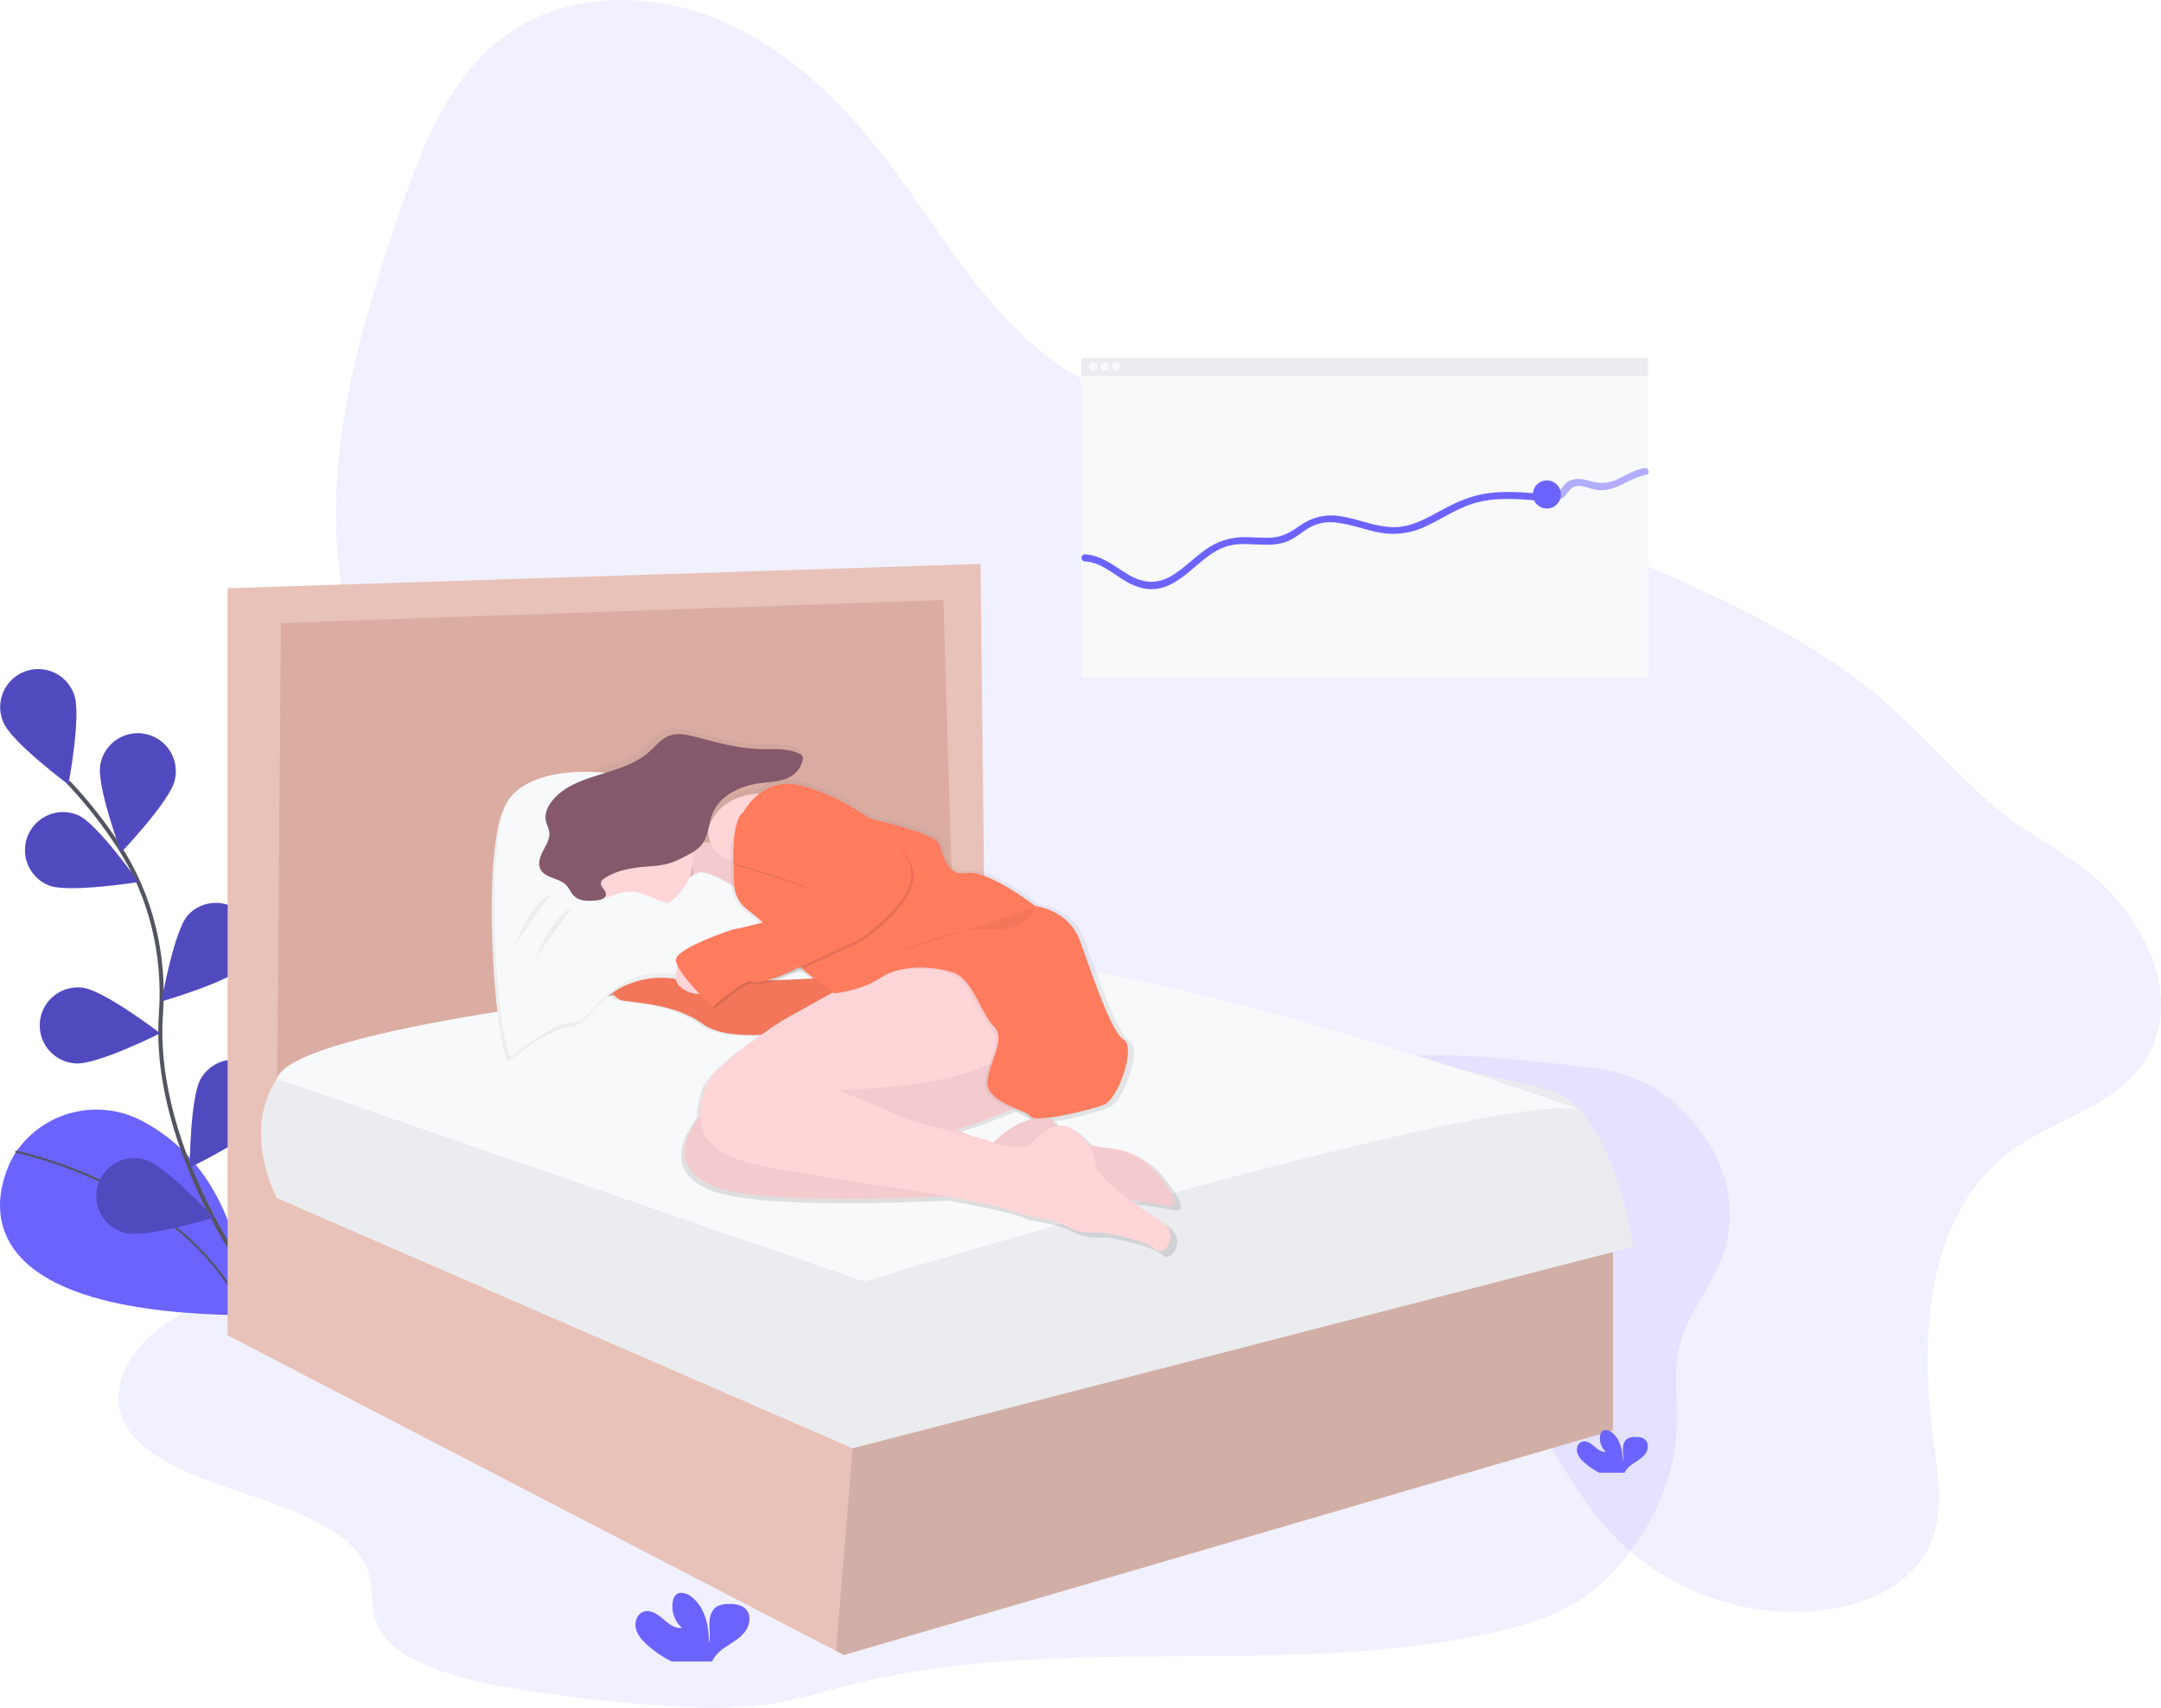
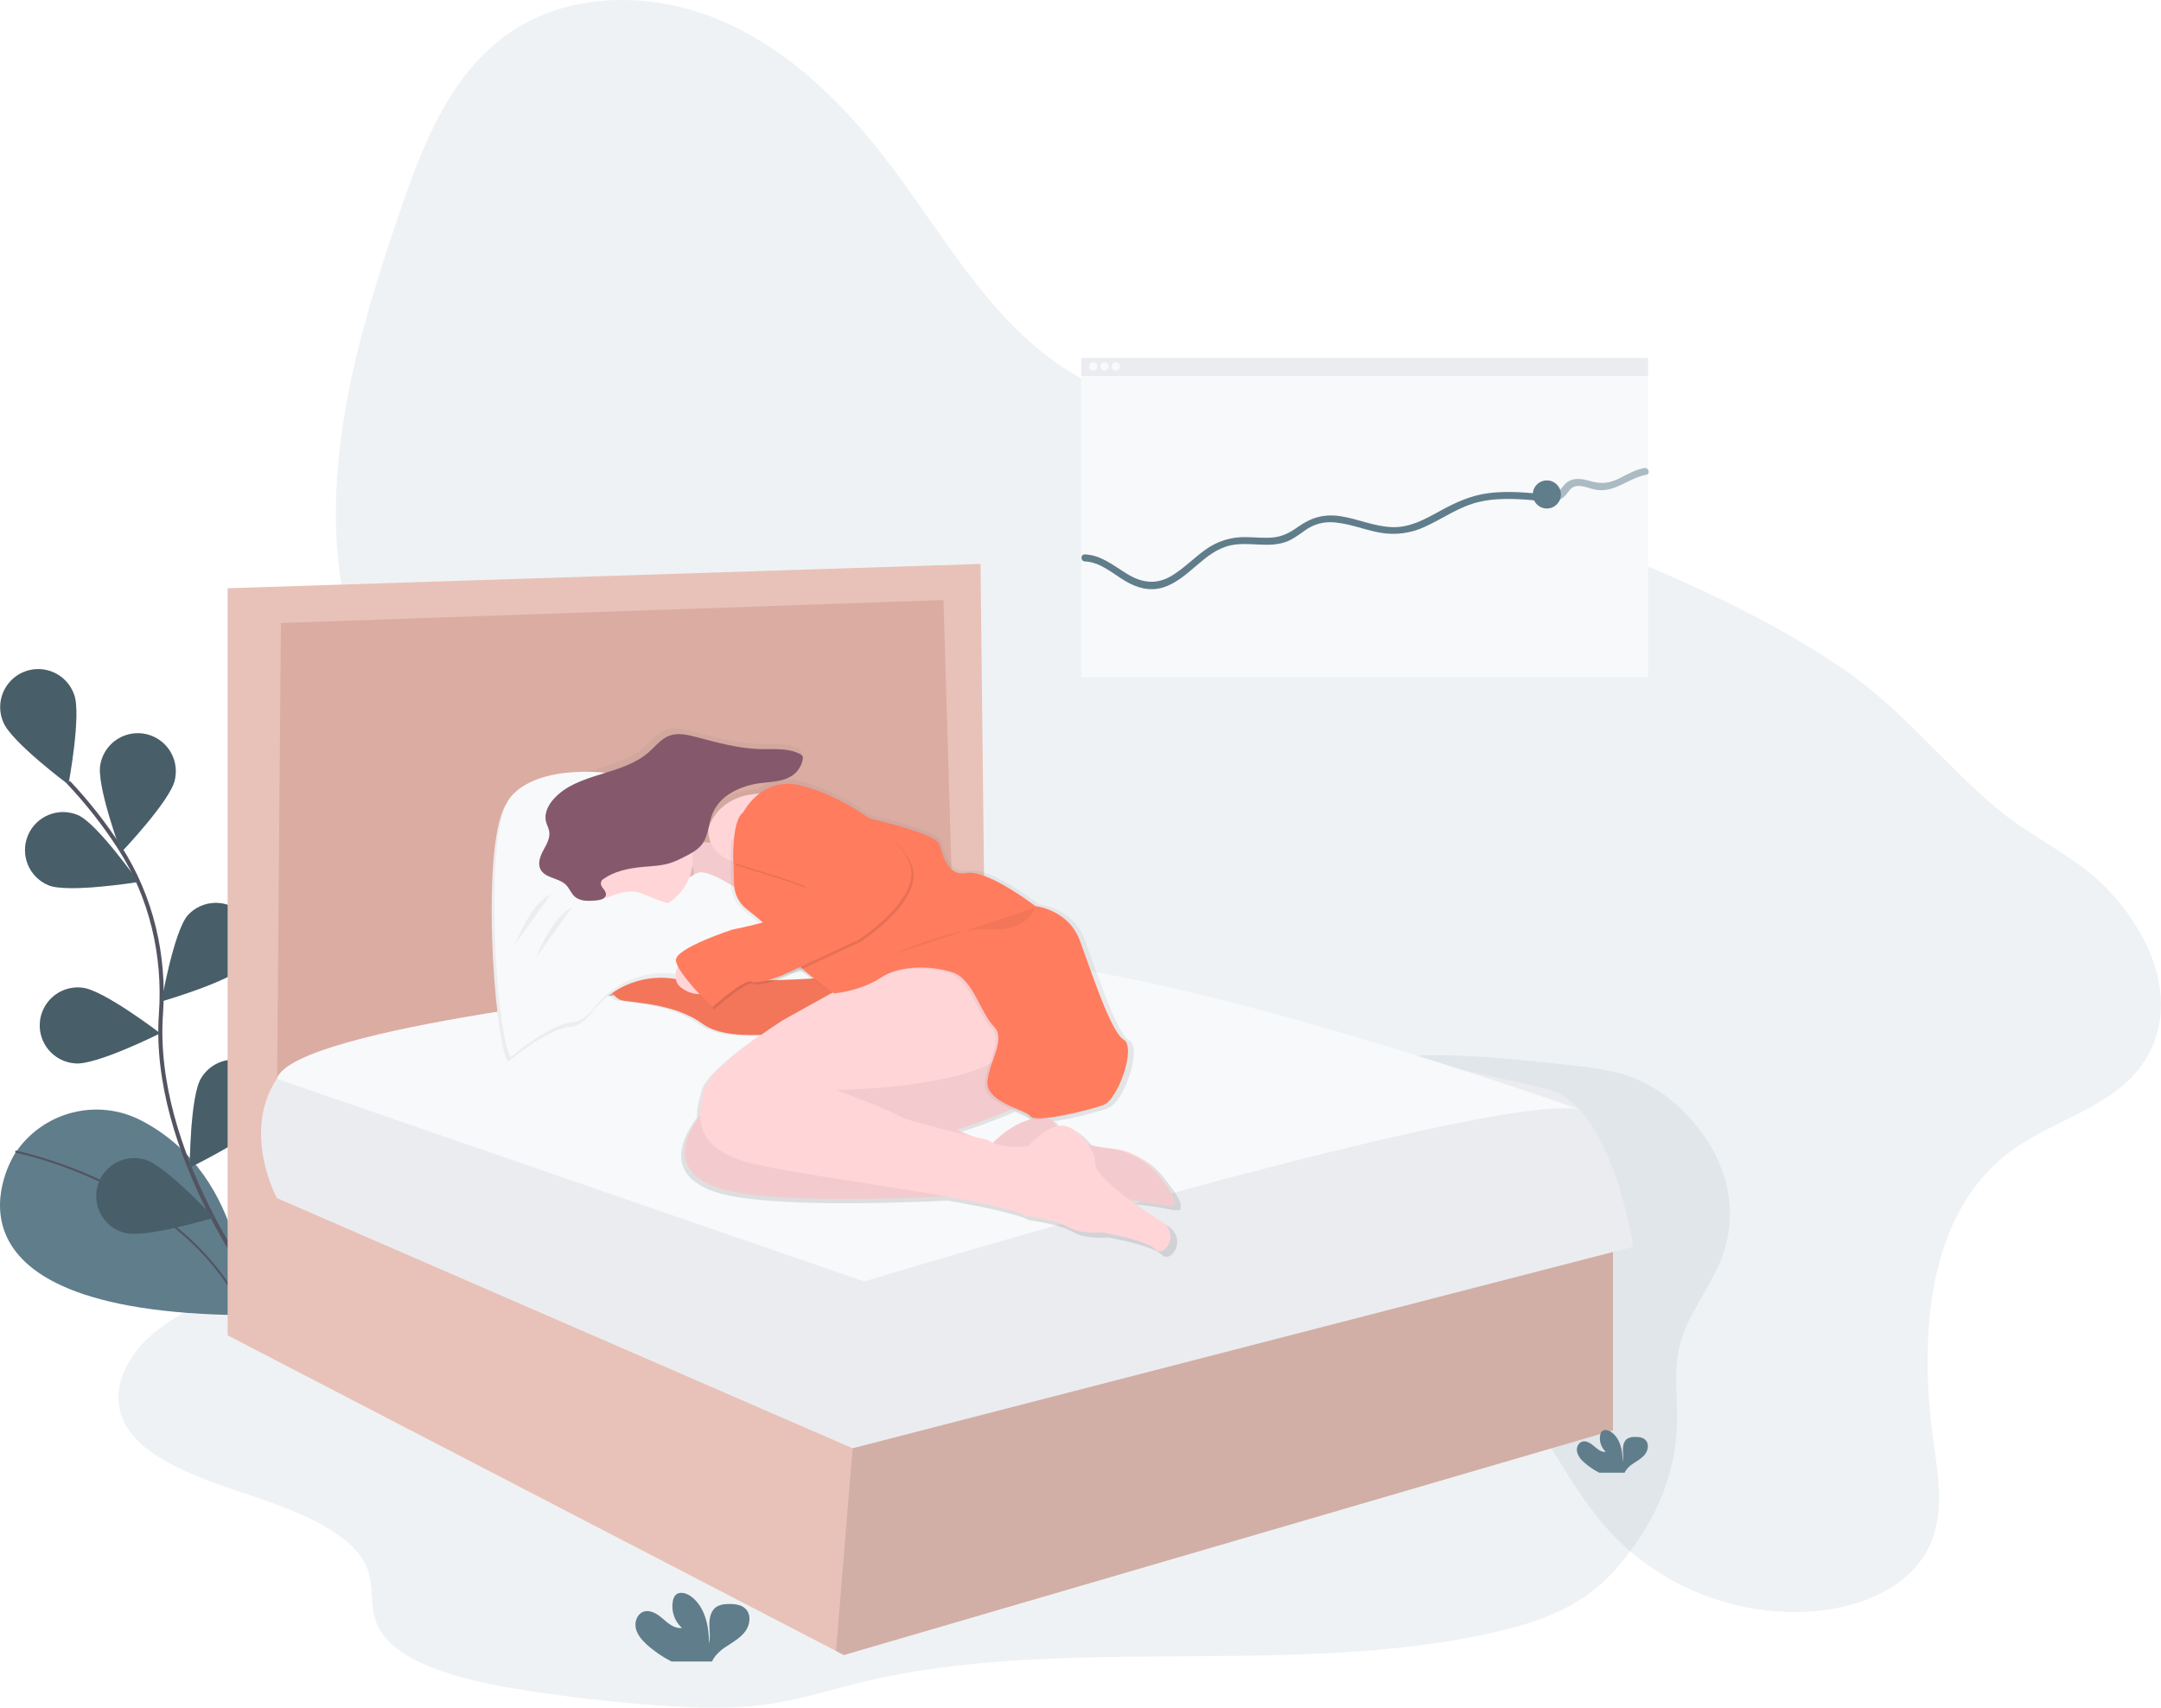
<svg xmlns="http://www.w3.org/2000/svg" id="d6147fb8-5a87-4dd3-b5f0-ace64eac798a" data-name="Layer 1" width="1057.21" height="835.54" viewBox="0 0 1057.21 835.54">
  <defs>
    <linearGradient id="4cde2cde-bd85-47c9-bab2-0e38d604e335" x1="490.54" y1="647.1" x2="490.54" y2="388.67" gradientUnits="userSpaceOnUse">
      <stop offset="0" stop-color="gray" stop-opacity="0.25" />
      <stop offset="0.54" stop-color="gray" stop-opacity="0.12" />
      <stop offset="1" stop-color="gray" stop-opacity="0.1" />
    </linearGradient>
  </defs>
-   <path d="M1055.08,595.45c-41.32,30.7-44.88,91-37.78,142,2.38,17.07,5.37,35.26-1.84,50.91-8.82,19.14-30.7,28.94-51.61,31.61-38.11,4.86-78.19-9.65-104.35-37.79-22.61-24.32-34.61-57.13-57.9-80.8-39-39.61-100.67-45.42-156-40.45-39.15,3.51-82.7,10.08-114.31-13.29-22.24-16.45-33-44.7-35.6-72.24-1.24-13.3-1-27.25-7-39.16-3.59-7.08-9.19-12.94-15.13-18.21-54.24-48.11-137.93-53-189.44-104-34.79-34.45-49.19-85.52-48.4-134.47s15.19-96.6,31-143c11.21-32.94,24.7-67.7,53.14-87.74C349.87,27.63,391.51,28,425.23,42.76s60.54,41.94,82.63,71.38c27.61,36.8,50.85,79.6,90.85,102.33C626,232,657.87,236.21,688.46,243c51.13,11.33,100.2,30.35,148.83,49.8,46.56,18.61,93.31,37.88,134.85,66,29.4,19.87,49.92,47,76.71,69.36,17.46,14.57,38.52,23,54.24,39.78,19.36,20.67,33.91,51.43,20,79C1109.89,573.13,1077,579.15,1055.08,595.45Z" transform="translate(-71.39 -32.23)" fill="#6c63ff" opacity="0.1" />
+   <path d="M1055.08,595.45c-41.32,30.7-44.88,91-37.78,142,2.38,17.07,5.37,35.26-1.84,50.91-8.82,19.14-30.7,28.94-51.61,31.61-38.11,4.86-78.19-9.65-104.35-37.79-22.61-24.32-34.61-57.13-57.9-80.8-39-39.61-100.67-45.42-156-40.45-39.15,3.51-82.7,10.08-114.31-13.29-22.24-16.45-33-44.7-35.6-72.24-1.24-13.3-1-27.25-7-39.16-3.59-7.08-9.19-12.94-15.13-18.21-54.24-48.11-137.93-53-189.44-104-34.79-34.45-49.19-85.52-48.4-134.47s15.19-96.6,31-143c11.21-32.94,24.7-67.7,53.14-87.74C349.87,27.63,391.51,28,425.23,42.76s60.54,41.94,82.63,71.38c27.61,36.8,50.85,79.6,90.85,102.33C626,232,657.87,236.21,688.46,243c51.13,11.33,100.2,30.35,148.83,49.8,46.56,18.61,93.31,37.88,134.85,66,29.4,19.87,49.92,47,76.71,69.36,17.46,14.57,38.52,23,54.24,39.78,19.36,20.67,33.91,51.43,20,79C1109.89,573.13,1077,579.15,1055.08,595.45Z" transform="translate(-71.39 -32.23)" fill="#607d8b" opacity="0.1" />
  <rect x="528.94" y="175.15" width="277.37" height="8.95" fill="#ebecf0" />
  <rect x="528.94" y="184.1" width="277.37" height="147.29" fill="#f8f9fa" />
-   <path d="M875.84,261.21c-4.28.77-8,2.9-11.8,4.83-5,2.54-8.93,3.18-14.42,1.61-3.42-1-7.28-1.86-10.61-.09-4.2,2.23-4.68,8.19-10.81,6.31-2.12-.65-3,2.67-.91,3.32a9.51,9.51,0,0,0,10.16-2.81c1.86-2.19,2.64-4.33,6-4.41,2.61-.06,5.07,1,7.56,1.64,9.89,2.42,16.58-5.43,25.74-7.08C878.93,264.13,878,260.82,875.84,261.21Z" transform="translate(-71.39 -32.23)" fill="#6c63ff" opacity="0.5" />
-   <path d="M828,274.19c-9.46-1-19-1.91-28.5-.68-8.6,1.12-16,4.52-23.55,8.67s-14.91,8.29-23.62,7.94-16.61-4-25-5.33c-8.07-1.24-14.42.56-21,5.26-3.87,2.76-7.63,4.76-12.46,5.16-4.26.35-8.54-.14-12.81-.19a32.29,32.29,0,0,0-20.14,6.27c-5.55,4-10.34,9-16.19,12.55-7.49,4.55-14.58,3.67-21.87-.8-6.59-4-12.64-9.23-20.72-9.58-2.21-.1-2.21,3.35,0,3.44,7.64.33,13.51,5.89,19.78,9.6,5.57,3.29,11.76,5.11,18.15,3.23,12.89-3.8,20.08-17.82,33.38-20.7,8.7-1.88,17.82,1.29,26.43-1.48,3.78-1.21,6.78-3.63,10-5.84a20.62,20.62,0,0,1,11.86-4c8.5,0,16.55,3.67,24.83,5.13a36.52,36.52,0,0,0,22.34-3.1c8.81-4.05,16.67-9.85,26.28-12,10.77-2.44,22-1.24,32.87-.12C830.23,277.86,830.21,274.42,828,274.19Z" transform="translate(-71.39 -32.23)" fill="#6c63ff" />
-   <circle cx="756.76" cy="241.91" r="6.88" fill="#6c63ff" />
+   <path d="M875.84,261.21c-4.28.77-8,2.9-11.8,4.83-5,2.54-8.93,3.18-14.42,1.61-3.42-1-7.28-1.86-10.61-.09-4.2,2.23-4.68,8.19-10.81,6.31-2.12-.65-3,2.67-.91,3.32a9.51,9.51,0,0,0,10.16-2.81c1.86-2.19,2.64-4.33,6-4.41,2.61-.06,5.07,1,7.56,1.64,9.89,2.42,16.58-5.43,25.74-7.08C878.93,264.13,878,260.82,875.84,261.21Z" transform="translate(-71.39 -32.23)" fill="#607d8b" opacity="0.5" />
+   <path d="M828,274.19c-9.46-1-19-1.91-28.5-.68-8.6,1.12-16,4.52-23.55,8.67s-14.91,8.29-23.62,7.94-16.61-4-25-5.33c-8.07-1.24-14.42.56-21,5.26-3.87,2.76-7.63,4.76-12.46,5.16-4.26.35-8.54-.14-12.81-.19a32.29,32.29,0,0,0-20.14,6.27c-5.55,4-10.34,9-16.19,12.55-7.49,4.55-14.58,3.67-21.87-.8-6.59-4-12.64-9.23-20.72-9.58-2.21-.1-2.21,3.35,0,3.44,7.64.33,13.51,5.89,19.78,9.6,5.57,3.29,11.76,5.11,18.15,3.23,12.89-3.8,20.08-17.82,33.38-20.7,8.7-1.88,17.82,1.29,26.43-1.48,3.78-1.21,6.78-3.63,10-5.84a20.62,20.62,0,0,1,11.86-4c8.5,0,16.55,3.67,24.83,5.13a36.52,36.52,0,0,0,22.34-3.1c8.81-4.05,16.67-9.85,26.28-12,10.77-2.44,22-1.24,32.87-.12C830.23,277.86,830.21,274.42,828,274.19Z" transform="translate(-71.39 -32.23)" fill="#607d8b" />
+   <circle cx="756.76" cy="241.91" r="6.88" fill="#607d8b" />
  <circle cx="534.83" cy="179.28" r="2.06" fill="#f8f9fa" />
  <circle cx="540.33" cy="179.28" r="2.06" fill="#f8f9fa" />
  <circle cx="545.84" cy="179.28" r="2.06" fill="#f8f9fa" />
-   <path d="M78.51,596.91s-49.57,77.44,112.93,78.77c0,0,2.39-67.38-50.73-95.14a47.66,47.66,0,0,0-61.44,15.22Z" transform="translate(-71.39 -32.23)" fill="#6c63ff" />
+   <path d="M78.51,596.91s-49.57,77.44,112.93,78.77c0,0,2.39-67.38-50.73-95.14a47.66,47.66,0,0,0-61.44,15.22Z" transform="translate(-71.39 -32.23)" fill="#607d8b" />
  <path d="M78.88,595.61s83.23,16.4,112.56,80.07" transform="translate(-71.39 -32.23)" fill="none" stroke="#535461" stroke-miterlimit="10" />
  <path d="M198.7,665.26s-53.44-69.06-48.56-137.14c2-28.57-4.71-57.11-20.21-81.21a222.5,222.5,0,0,0-25.11-32" transform="translate(-71.39 -32.23)" fill="none" stroke="#535461" stroke-miterlimit="10" stroke-width="2" />
-   <path d="M107.62,372c3.73,9.56-2.76,44.05-2.76,44.05S76.73,395.06,73,385.5A18.59,18.59,0,1,1,107.62,372Z" transform="translate(-71.39 -32.23)" fill="#6c63ff" />
-   <path d="M156.92,413.78c-2.06,10.06-26.26,35.48-26.26,35.48s-12.22-32.9-10.16-43a18.59,18.59,0,1,1,36.41,7.47Z" transform="translate(-71.39 -32.23)" fill="#6c63ff" />
-   <path d="M191,504.78c-6.86,7.64-40.57,17.37-40.57,17.37s6.06-34.57,12.91-42.21A18.59,18.59,0,0,1,191,504.78Z" transform="translate(-71.39 -32.23)" fill="#6c63ff" />
-   <path d="M201.28,579.45c-5.47,8.69-37.06,24-37.06,24s.13-35.09,5.6-43.78a18.59,18.59,0,1,1,31.46,19.8Z" transform="translate(-71.39 -32.23)" fill="#6c63ff" />
-   <path d="M95,465.3c9.46,4,44.11-1.58,44.11-1.58S118.93,435,109.47,431A18.59,18.59,0,1,0,95,465.3Z" transform="translate(-71.39 -32.23)" fill="#6c63ff" />
-   <path d="M108.16,552.47c10.22,1,41.61-14.71,41.61-14.71s-27.87-21.32-38.09-22.3a18.59,18.59,0,1,0-3.52,37Z" transform="translate(-71.39 -32.23)" fill="#6c63ff" />
-   <path d="M132.55,635.43c9.91,2.69,43.5-7.47,43.5-7.47s-23.87-25.73-33.78-28.41a18.59,18.59,0,1,0-9.72,35.88Z" transform="translate(-71.39 -32.23)" fill="#6c63ff" />
+   <path d="M107.62,372c3.73,9.56-2.76,44.05-2.76,44.05S76.73,395.06,73,385.5A18.59,18.59,0,1,1,107.62,372Z" transform="translate(-71.39 -32.23)" fill="#607d8b" />
+   <path d="M156.92,413.78c-2.06,10.06-26.26,35.48-26.26,35.48s-12.22-32.9-10.16-43a18.59,18.59,0,1,1,36.41,7.47Z" transform="translate(-71.39 -32.23)" fill="#607d8b" />
+   <path d="M191,504.78c-6.86,7.64-40.57,17.37-40.57,17.37s6.06-34.57,12.91-42.21A18.59,18.59,0,0,1,191,504.78Z" transform="translate(-71.39 -32.23)" fill="#607d8b" />
+   <path d="M201.28,579.45c-5.47,8.69-37.06,24-37.06,24s.13-35.09,5.6-43.78a18.59,18.59,0,1,1,31.46,19.8Z" transform="translate(-71.39 -32.23)" fill="#607d8b" />
+   <path d="M95,465.3c9.46,4,44.11-1.58,44.11-1.58S118.93,435,109.47,431A18.59,18.59,0,1,0,95,465.3Z" transform="translate(-71.39 -32.23)" fill="#607d8b" />
+   <path d="M108.16,552.47c10.22,1,41.61-14.71,41.61-14.71s-27.87-21.32-38.09-22.3a18.59,18.59,0,1,0-3.52,37Z" transform="translate(-71.39 -32.23)" fill="#607d8b" />
+   <path d="M132.55,635.43c9.91,2.69,43.5-7.47,43.5-7.47s-23.87-25.73-33.78-28.41a18.59,18.59,0,1,0-9.72,35.88Z" transform="translate(-71.39 -32.23)" fill="#607d8b" />
  <path d="M107.62,372c3.73,9.56-2.76,44.05-2.76,44.05S76.73,395.06,73,385.5A18.59,18.59,0,1,1,107.62,372Z" transform="translate(-71.39 -32.23)" opacity="0.25" />
  <path d="M156.92,413.78c-2.06,10.06-26.26,35.48-26.26,35.48s-12.22-32.9-10.16-43a18.59,18.59,0,1,1,36.41,7.47Z" transform="translate(-71.39 -32.23)" opacity="0.25" />
  <path d="M191,504.78c-6.86,7.64-40.57,17.37-40.57,17.37s6.06-34.57,12.91-42.21A18.59,18.59,0,0,1,191,504.78Z" transform="translate(-71.39 -32.23)" opacity="0.25" />
  <path d="M201.28,579.45c-5.47,8.69-37.06,24-37.06,24s.13-35.09,5.6-43.78a18.59,18.59,0,1,1,31.46,19.8Z" transform="translate(-71.39 -32.23)" opacity="0.25" />
  <path d="M95,465.3c9.46,4,44.11-1.58,44.11-1.58S118.93,435,109.47,431A18.59,18.59,0,1,0,95,465.3Z" transform="translate(-71.39 -32.23)" opacity="0.25" />
  <path d="M108.16,552.47c10.22,1,41.61-14.71,41.61-14.71s-27.87-21.32-38.09-22.3a18.59,18.59,0,1,0-3.52,37Z" transform="translate(-71.39 -32.23)" opacity="0.25" />
  <path d="M132.55,635.43c9.91,2.69,43.5-7.47,43.5-7.47s-23.87-25.73-33.78-28.41a18.59,18.59,0,1,0-9.72,35.88Z" transform="translate(-71.39 -32.23)" opacity="0.25" />
-   <path d="M534.89,532.67c-19-.42-39.41.53-54.51,8-28,13.82-24.23,41.85-42.49,61.3-15.42,16.42-44.89,24.95-73.47,30.39-46.56,8.87-95.39,12.19-141.63,21.72-27.26,5.62-54.32,13.79-73,27.77s-27.06,34.83-14.43,51.37c11.68,15.29,37.41,23.47,60.84,31.39s48.25,18.31,54.77,34.82c3.63,9.19.93,19.1,5.17,28.17,8.36,17.9,39.67,26.35,67.8,30.92,22.47,3.65,45.31,6.34,68.33,8,18.39,1.35,37.2,2.06,55.25-.57,15.63-2.28,30.1-7,45.09-10.63,95.24-23.19,204.78-3.13,301.92-22.77C812.21,829,829.6,824,843,815.82c10-6.08,17.4-13.68,23.63-21.56,15.86-20,24.55-42.43,25.22-64.92.4-13.48-2-27.1,1.69-40.38,3.87-13.82,14.2-26.53,19.7-40.12,10-24.7,3-52-18.77-73.37a70,70,0,0,0-27.8-17.28c-8.8-2.82-18.64-3.9-28.33-5-27-2.93-54.35-5.87-81.59-4.22-19.38,1.18-38.35,4.67-57.79,5.3-27.28.89-48.65-5.4-73.38-11.31C597.13,536.22,565.12,533.33,534.89,532.67Z" transform="translate(-71.39 -32.23)" fill="#6c63ff" opacity="0.1" />
+   <path d="M534.89,532.67c-19-.42-39.41.53-54.51,8-28,13.82-24.23,41.85-42.49,61.3-15.42,16.42-44.89,24.95-73.47,30.39-46.56,8.87-95.39,12.19-141.63,21.72-27.26,5.62-54.32,13.79-73,27.77s-27.06,34.83-14.43,51.37c11.68,15.29,37.41,23.47,60.84,31.39s48.25,18.31,54.77,34.82c3.63,9.19.93,19.1,5.17,28.17,8.36,17.9,39.67,26.35,67.8,30.92,22.47,3.65,45.31,6.34,68.33,8,18.39,1.35,37.2,2.06,55.25-.57,15.63-2.28,30.1-7,45.09-10.63,95.24-23.19,204.78-3.13,301.92-22.77C812.21,829,829.6,824,843,815.82c10-6.08,17.4-13.68,23.63-21.56,15.86-20,24.55-42.43,25.22-64.92.4-13.48-2-27.1,1.69-40.38,3.87-13.82,14.2-26.53,19.7-40.12,10-24.7,3-52-18.77-73.37a70,70,0,0,0-27.8-17.28c-8.8-2.82-18.64-3.9-28.33-5-27-2.93-54.35-5.87-81.59-4.22-19.38,1.18-38.35,4.67-57.79,5.3-27.28.89-48.65-5.4-73.38-11.31C597.13,536.22,565.12,533.33,534.89,532.67Z" transform="translate(-71.39 -32.23)" fill="#607d8b" opacity="0.1" />
  <polygon points="120.14 296.01 120.14 563.48 476.02 494.35 469.22 289.21 120.14 296.01" fill="#dbaca2" />
  <polygon points="789.11 611.37 789.11 699.77 412.83 809.71 408.99 807.72 111.36 653.3 111.36 287.79 479.7 275.89 481.97 478.76 467.23 483.3 461.56 293.55 137.42 304.79 135.16 579.63 417.36 703.17 417.58 703.12 789.11 611.37" fill="#e8c2b8" />
  <polygon points="789.11 611.37 789.11 699.77 412.83 809.71 408.99 807.72 417.58 703.12 789.11 611.37" opacity="0.1" />
  <path d="M406.87,515.24S224.69,533.42,207,559.75s-.15,58.63-.15,58.63l281.64,122.4,381.94-98.6s-10.2-69.14-41.93-77.07S544,502.78,544,502.78,442,496.54,406.87,515.24Z" transform="translate(-71.39 -32.23)" fill="#ebecf0" />
  <path d="M206.83,560l287.31,99.17S800.59,566.25,844,575c0,0-214.37-76.73-300-73.39-68.24,2.66-139.69,13.86-139.69,13.86S214.77,534.51,206.83,560Z" transform="translate(-71.39 -32.23)" fill="#f8f9fa" />
  <path d="M648.88,623.8l0,0,.07-.1,0-.06.05-.1,0-.07,0-.1,0-.07,0-.11,0-.07,0-.13v-.06q0-.09,0-.18v0c0-.07,0-.14,0-.21s0,0,0-.07,0-.1,0-.15v-.09l0-.15,0-.1,0-.15,0-.1,0-.16,0-.1,0-.17,0-.09-.08-.25v0l-.1-.28,0-.09-.08-.2,0-.11-.08-.19-.05-.12-.08-.19-.06-.13-.09-.19-.06-.12-.11-.21-.06-.11-.15-.29,0,0-.18-.34-.06-.11-.13-.24-.07-.13-.13-.22-.08-.14-.13-.22L647,617l-.14-.22-.09-.14-.15-.24-.08-.13-.2-.32,0-.06-.25-.38-.08-.11-.18-.27-.1-.14-.17-.24-.1-.15-.17-.24-.11-.16L645,614l-.11-.15-.19-.26-.1-.13-.25-.34,0-.05-.29-.4-.1-.14-.19-.26-.13-.17-.18-.24-.13-.17-.18-.24-.13-.16-.19-.25-.13-.16-.2-.26-.12-.15-.24-.3-.08-.1h0c-.9-1.14-1.83-2.28-2.76-3.38a31,31,0,0,0-21.08-10.93c-.83-.07-1.7-.16-2.58-.27l-.37,0-.65-.09-.31,0-1-.14h0l-.95-.15-.33-.06-.67-.12-.4-.08-.61-.12-.43-.09-.58-.13-.44-.1-.58-.14-.45-.11-.57-.15-.45-.12-.57-.16h0c-3-4.46-7.56-8.43-12-9.2a9,9,0,0,0-3.67.19l-.21-.23-.3-.34-.4-.51-.26-.34-.42-.59-.21-.29q-.31-.45-.59-.92a8.94,8.94,0,0,0-1.84-.59,165.3,165.3,0,0,0,26.09-6.15,5.56,5.56,0,0,0,1.17-.61l.18-.06c7.41-2.7,16.51-29,10.11-32.68s-16.17-34-21.9-49.53-22.24-17.18-22.24-17.18-23.92-18.53-34.7-16.51-12.47-14.15-13.48-14.82a1.22,1.22,0,0,1-.29-.35c-2.6-4.07-23.27-9.5-34.42-12.18C486,422.94,473,416.81,462.49,414.28a23.56,23.56,0,0,0-20.56,4.1c-22.08,1.12-25.6,17.8-25.6,17.8a16.55,16.55,0,0,0,1.16,6.66,26.81,26.81,0,0,1-3.57-.19c2.56-4.23,2.64-9.67,4.55-14.32,3.77-9.2,14.17-13.95,24-15.19,5.73-.72,12-.72,16.52-4.31a12.53,12.53,0,0,0,4.48-7.41,2.66,2.66,0,0,0-.16-1.9,2.71,2.71,0,0,0-1.09-.88c-5.92-3.16-13.05-2.34-19.77-2.49-10.92-.24-21.56-3.23-32.12-6-4.47-1.17-9.3-2.3-13.62-.64-4.08,1.56-6.86,5.28-10.13,8.17-13.4,11.82-35.65,10.11-47.57,23.43-2.76,3.09-4.83,7.28-3.82,11.3.41,1.64,1.32,3.15,1.61,4.82.58,3.3-1.3,6.46-2.89,9.41s-3,6.53-1.5,9.53c2.27,4.58,9.2,4.24,12.8,7.87,1.67,1.69,2.48,4.11,4.22,5.72,2.79,2.57,7.08,2.37,10.86,2,1.49-.14,3.72-.55,4.54-1.86a25.93,25.93,0,0,0,40.81-7,36.6,36.6,0,0,1,23,6.22,16.34,16.34,0,0,0,5.38,7.6c2.36,1.85,5.17,4.12,8,6.55-7.17,1.89-13.54,3.1-13.54,3.1s-28.3,9.1-28.3,15.16a7.49,7.49,0,0,0,1,3.11,12.39,12.39,0,0,0-1.19,4.81c-7.81-1.32-14.06-3.31-17.29-6.24,0,0-.92-.25-2.34-.53-1.9-2.43-7.48-9.18-10.8-8.91-2.21.18-3,5.32-3.28,9.92a4.29,4.29,0,0,0-.76.86c-3.37,5.05,2.7,15.16,6.74,16.85s26.28,1,41.44,12.13c6.72,4.93,18.27,5.88,29,5.42-10.79,7.62-25.9,19.33-28,26.59-1.13,3.85-2.46,8.63-2.38,13.54-6.6,8.73-16.59,27.16,8.11,36,20.36,7.27,75.56,6.34,114.89,4.56,18.3,3.23,33.41,6.48,39.75,9.59,0,0,15.16,2,21.23,5.73s17.18,2.7,17.18,2.7,21.56,3.71,26.28,8.42,12.8-8.09,2.7-14.15c-3.94-2.36-9.81-6.25-15.5-10.51,7.31.86,13.76,1.8,17.86,2.76l.41.09.13,0,.26,0,.15,0,.22,0,.14,0,.21,0h1l.26,0h.08l.16,0,.09,0,.13,0,.08,0,.12,0,.08,0,.11-.05.07,0,.1-.07.05,0,.13-.11h0Zm-93.07-32.3s-2.84-.65-7.08-1.65l-8.42-3.4s14.37-4.52,27.68-10.27c3.81,1.67,7.16,3,8,4.21a2.27,2.27,0,0,0,1.39.73c-5,1.24-11.42,4.43-18.95,11.79A16.78,16.78,0,0,1,555.81,591.5ZM454.07,510.3l8.31-3.86c1.81,1.54,3.75,3,5.65,4.42-4.56.27-10.69.57-17.62.76C452.53,510.91,454.07,510.3,454.07,510.3Z" transform="translate(-71.39 -32.23)" fill="url(#4cde2cde-bd85-47c9-bab2-0e38d604e335)" />
  <path d="M383.26,503.86S376,494,372.05,494.3s-3.3,16.82-3.3,16.82Z" transform="translate(-71.39 -32.23)" fill="#ffd5d8" />
  <path d="M476.6,510.46s-77.18,6.27-91.69-6.93c0,0-13.52-3.63-16.82,1.32s2.64,14.84,6.6,16.49,25.73,1,40.57,11.87,53.76,2,53.76,2l16.16-6.27Z" transform="translate(-71.39 -32.23)" fill="#ff7c5e" />
  <path d="M476.6,510.46s-77.18,6.27-91.69-6.93c0,0-13.52-3.63-16.82,1.32s2.64,14.84,6.6,16.49,25.73,1,40.57,11.87,53.76,2,53.76,2l16.16-6.27Z" transform="translate(-71.39 -32.23)" opacity="0.05" />
  <path d="M587.09,547.4s-16.49-11.87-50.46,3-118.73,22.76-118.73,22.76-28.36,28.36,4,39.91,154.35,2,154.35,2,49.8,3.3,65.3,6.93c9.38,2.2,2-8.42-5.35-17.14a30.29,30.29,0,0,0-20.64-10.7c-9.74-.83-23.25-3.89-29.43-14.05,0,0-11.87-5.94-29.68,11.87L539.27,585s47.16-14.84,48.81-24.74S587.09,547.4,587.09,547.4Z" transform="translate(-71.39 -32.23)" fill="#ffd5d8" />
  <path d="M587.09,547.4s-16.49-11.87-50.46,3-118.73,22.76-118.73,22.76-28.36,28.36,4,39.91,154.35,2,154.35,2,49.8,3.3,65.3,6.93c8.22,1.92,3.55-6-2.64-13.82a37.88,37.88,0,0,0-25.4-14.22c-9.5-1.08-21.62-4.39-27.37-13.85,0,0-11.87-5.94-29.68,11.87L539.27,585s47.16-14.84,48.81-24.74S587.09,547.4,587.09,547.4Z" transform="translate(-71.39 -32.23)" opacity="0.05" />
  <path d="M587.42,500.57s-20.78-33-69.92-4.29l-63,35s-35,22.1-38.26,33.31-8.25,30.34,26.06,37.6,114.12,16.49,130.94,24.74c0,0,14.84,2,20.78,5.61s16.82,2.64,16.82,2.64,21.11,3.63,25.73,8.25,12.53-7.92,2.64-13.85-32.32-21.77-32-28S599.62,584.34,592,583s-17.48,9.89-17.48,9.89-12.53,2-20.12-3c0,0-38.92-8.91-42.88-11.54s-31-12.86-31-12.86,64-.66,82.78-17.81c0,0,7.26-5.28,13.19-3.63C576.54,544.1,605.89,532.89,587.42,500.57Z" transform="translate(-71.39 -32.23)" fill="#ffd5d8" />
  <path d="M400.41,438.56s18.8,13.19,33.31,0S440,479.13,440,479.13s-20.12-26.72-50.13-9.23Z" transform="translate(-71.39 -32.23)" fill="#ffd5d8" />
  <path d="M400.41,438.56s18.8,13.19,33.31,0S440,479.13,440,479.13s-20.12-26.72-50.13-9.23Z" transform="translate(-71.39 -32.23)" opacity="0.05" />
  <path d="M319.94,551.69s19.79-16.82,31-17.15c3.34-.1,7.2-3.5,11-8.22a42.22,42.22,0,0,1,40.79-15c6.38,1.18,14.23,1.15,23.76-1.21,34.63-8.58,17.48-30,17.48-30l-10.88-9.23s-14.84-10.22-20.45-9.56-20.12,15.5-21.77,13.85-21.77-16.49-25.07-20.45S336.1,437.9,342.7,434.27,382.6,417.12,376,414.48s-42.22-6.6-56.07,9.89S313,542.12,319.94,551.69Z" transform="translate(-71.39 -32.23)" fill="#f8f9fa" />
  <path d="M319.94,551.69s19.79-16.82,31-17.15c3.34-.1,7.2-3.5,11-8.22a42.22,42.22,0,0,1,40.79-15c6.38,1.18,14.23,1.15,23.76-1.21,34.63-8.58,17.48-30,17.48-30l-10.88-9.23s-14.84-10.22-20.45-9.56-20.12,15.5-21.77,13.85-21.77-16.49-25.07-20.45S336.1,437.9,342.7,434.27,382.6,417.12,376,414.48s-42.22-6.6-56.07,9.89S313,542.12,319.94,551.69Z" transform="translate(-71.39 -32.23)" opacity="0.05" />
  <path d="M321.26,549.38s19.79-16.82,31-17.15c3.34-.1,7.2-3.5,11-8.22A42.22,42.22,0,0,1,404,509c6.38,1.18,14.23,1.15,23.76-1.21,34.63-8.58,17.48-30,17.48-30l-10.88-9.23s-14.84-10.22-20.45-9.56-20.12,15.5-21.77,13.85-21.77-16.49-25.07-20.45S337.42,435.59,344,432s39.91-17.15,33.31-19.79-42.22-6.6-56.07,9.89S314.33,539.81,321.26,549.38Z" transform="translate(-71.39 -32.23)" fill="#f8f9fa" />
  <path d="M417.89,437.9s5.28-25.07,43.87-15.17,57.72,31.33,57.72,31.33l-35,16.16-42.88-14.51S417.57,456,417.89,437.9Z" transform="translate(-71.39 -32.23)" fill="#ffd5d8" />
  <path d="M488.48,431.63s37.11,8,40.61,13.51a1.19,1.19,0,0,0,.29.34c1,.66,2.64,16.49,13.19,14.51s34,16.16,34,16.16,16.16,1.65,21.77,16.82,15.17,44.86,21.44,48.48-2.64,29.35-9.89,32-33.31,8.91-35.62,5.61-22.43-6.93-21.11-17.48,9.23-20.45,3-26.72-10.22-22.76-19.46-26.06-25.73-4.29-35.62,2.31S479.24,518,479.24,518s-20.45-11.87-23.75-20.12c-2.22-5.56-13.28-14.86-20.26-20.33a16,16,0,0,1-6.11-12c-.29-8.14-.55-20.14.31-22.08,1.32-3,19.46-20.78,19.46-20.78Z" transform="translate(-71.39 -32.23)" opacity="0.05" />
  <path d="M489.8,431s37.11,8,40.61,13.51a1.19,1.19,0,0,0,.29.34c1,.66,2.64,16.49,13.19,14.51s34,16.16,34,16.16,16.16,1.65,21.77,16.82,15.17,44.86,21.44,48.48-2.64,29.35-9.89,32-33.31,8.91-35.62,5.61-22.43-6.93-21.11-17.48,9.23-20.45,3-26.72-10.22-22.76-19.46-26.06-25.73-4.29-35.62,2.31-22.92,7.75-22.92,7.75-19.29-12.7-22.59-20.94c-2.22-5.56-13.28-14.86-20.26-20.33a16,16,0,0,1-6.11-12c-.29-8.14-.55-20.14.31-22.08,1.32-3,19.46-20.78,19.46-20.78Z" transform="translate(-71.39 -32.23)" fill="#ff7c5e" />
  <path d="M404.37,502.54c-.33.33-5.94,8.58.66,13.19A14.77,14.77,0,0,0,417.89,518Z" transform="translate(-71.39 -32.23)" fill="#ffd5d8" />
  <path d="M436,430.64s8.91-17.81,28-13.19,46.83,21.44,53.43,38.26S492.43,493,492.43,493l-37.6,17.48s-11.54,4.62-14.84,3S420.86,526,420.86,526s-17.81-17.15-17.81-23.09S430.76,488,430.76,488s33-6.27,32.65-12.53c0,0,5.61-6.6,2.64-8.58s-34.8-11.38-34.8-11.38S430.1,434.6,436,430.64Z" transform="translate(-71.39 -32.23)" opacity="0.1" />
  <path d="M435,429.65s8.91-17.81,28-13.19,46.83,21.44,53.43,38.26S491.44,492,491.44,492l-37.6,17.48s-11.54,4.62-14.84,3S419.87,525,419.87,525s-17.81-17.15-17.81-23.09S429.77,487,429.77,487s33-6.27,32.65-12.53c0,0,5.61-6.6,2.64-8.58s-34.8-11.38-34.8-11.38S429.11,433.61,435,429.65Z" transform="translate(-71.39 -32.23)" fill="#ff7c5e" />
  <path d="M392.83,466.59a41.14,41.14,0,0,1,17.61-5.83c1.81-3.49-2.94-7.29-2.94-11.49,0-3.52-1.34-4.86-2.64-7.92-4.72-1.71-1.48-6.1-1.48-6.1Z" transform="translate(-71.39 -32.23)" opacity="0.1" />
  <circle cx="313.52" cy="420.18" r="25.4" fill="#ffd5d8" />
  <path d="M365.87,462.83c5.67-4.38,13.05-5.85,20.19-6.49,4.46-.4,9-.54,13.28-1.9a48.2,48.2,0,0,0,7.14-3.16c3.06-1.56,6.22-3.2,8.31-5.93,3.26-4.26,3.16-10.16,5.2-15.13,3.69-9,13.87-13.66,23.53-14.87,5.61-.71,11.74-.71,16.18-4.22a12.27,12.27,0,0,0,4.39-7.25,2.61,2.61,0,0,0-.16-1.86,2.66,2.66,0,0,0-1.07-.86c-5.8-3.09-12.78-2.29-19.35-2.44-10.69-.23-21.11-3.17-31.45-5.88-4.38-1.15-9.11-2.25-13.33-.63-4,1.53-6.71,5.17-9.92,8-13.12,11.58-34.9,9.9-46.57,22.94-2.7,3-4.73,7.13-3.74,11.06.41,1.61,1.29,3.08,1.58,4.72.57,3.23-1.27,6.33-2.83,9.21s-2.92,6.4-1.47,9.33c2.23,4.48,9,4.15,12.53,7.7,1.64,1.65,2.42,4,4.13,5.6,2.74,2.52,6.93,2.32,10.63,2,2-.19,5.27-.85,4.7-3.53C367.29,466.84,364.12,465.81,365.87,462.83Z" transform="translate(-71.39 -32.23)" fill="#85596b" />
  <path d="M357,478s17.32-13,28.2-8.74,13.85,6.6,20.78,4,9.89,5.28,9.89,5.28L372.71,491Z" transform="translate(-71.39 -32.23)" fill="#f8f9fa" />
  <path d="M333.63,500.73s7.92-20.45,17.48-24.41" transform="translate(-71.39 -32.23)" opacity="0.05" />
  <path d="M323.4,494.13s7.92-20.45,17.48-24.41" transform="translate(-71.39 -32.23)" opacity="0.05" />
  <path d="M508.76,499.08s28-13.52,46.83-12.2,22.1-10.55,22.1-10.55" transform="translate(-71.39 -32.23)" opacity="0.05" />
-   <path d="M387.63,836.64c-2.33-2.17-4.52-4.73-5.2-7.84s.65-6.85,3.63-8c3.33-1.28,6.9,1,9.6,3.37s5.8,5,9.33,4.5a14.21,14.21,0,0,1-4.39-13.3,5.56,5.56,0,0,1,1.22-2.7c1.85-2,5.21-1.13,7.42.43,7,5,9,14.53,9.05,23.15.71-3.11.11-6.35.13-9.54s.89-6.72,3.58-8.44a10.79,10.79,0,0,1,5.46-1.28c3.17-.12,6.7.2,8.86,2.52,2.69,2.88,2,7.71-.35,10.88s-5.9,5.16-9.17,7.35a20.34,20.34,0,0,0-6.55,6.25,6.19,6.19,0,0,0-.49,1.12H399.91A55.36,55.36,0,0,1,387.63,836.64Z" transform="translate(-71.39 -32.23)" fill="#6c63ff" />
-   <path d="M846.16,747.49a9.84,9.84,0,0,1-3.23-4.88c-.42-1.94.41-4.26,2.26-5,2.07-.79,4.29.64,6,2.1s3.6,3.11,5.8,2.8a8.83,8.83,0,0,1-2.73-8.27,3.45,3.45,0,0,1,.76-1.68c1.15-1.23,3.24-.7,4.62.27,4.38,3.08,5.6,9,5.63,14.39.44-1.93.07-3.95.08-5.93s.55-4.18,2.23-5.24a6.71,6.71,0,0,1,3.4-.8c2-.07,4.16.13,5.51,1.57,1.67,1.79,1.24,4.79-.22,6.76s-3.67,3.21-5.7,4.57a12.64,12.64,0,0,0-4.07,3.89,3.85,3.85,0,0,0-.3.69H853.79A34.41,34.41,0,0,1,846.16,747.49Z" transform="translate(-71.39 -32.23)" fill="#6c63ff" />
+   <path d="M387.63,836.64c-2.33-2.17-4.52-4.73-5.2-7.84s.65-6.85,3.63-8c3.33-1.28,6.9,1,9.6,3.37s5.8,5,9.33,4.5a14.21,14.21,0,0,1-4.39-13.3,5.56,5.56,0,0,1,1.22-2.7c1.85-2,5.21-1.13,7.42.43,7,5,9,14.53,9.05,23.15.71-3.11.11-6.35.13-9.54s.89-6.72,3.58-8.44a10.79,10.79,0,0,1,5.46-1.28c3.17-.12,6.7.2,8.86,2.52,2.69,2.88,2,7.71-.35,10.88s-5.9,5.16-9.17,7.35a20.34,20.34,0,0,0-6.55,6.25,6.19,6.19,0,0,0-.49,1.12H399.91A55.36,55.36,0,0,1,387.63,836.64Z" transform="translate(-71.39 -32.23)" fill="#607d8b" />
+   <path d="M846.16,747.49a9.84,9.84,0,0,1-3.23-4.88c-.42-1.94.41-4.26,2.26-5,2.07-.79,4.29.64,6,2.1s3.6,3.11,5.8,2.8a8.83,8.83,0,0,1-2.73-8.27,3.45,3.45,0,0,1,.76-1.68c1.15-1.23,3.24-.7,4.62.27,4.38,3.08,5.6,9,5.63,14.39.44-1.93.07-3.95.08-5.93s.55-4.18,2.23-5.24a6.71,6.71,0,0,1,3.4-.8c2-.07,4.16.13,5.51,1.57,1.67,1.79,1.24,4.79-.22,6.76s-3.67,3.21-5.7,4.57a12.64,12.64,0,0,0-4.07,3.89,3.85,3.85,0,0,0-.3.69H853.79A34.41,34.41,0,0,1,846.16,747.49Z" transform="translate(-71.39 -32.23)" fill="#607d8b" />
</svg>
